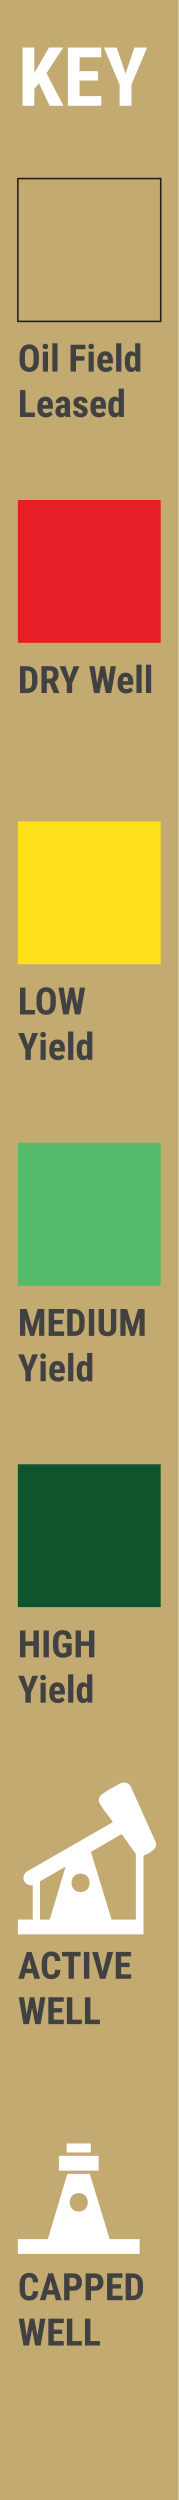
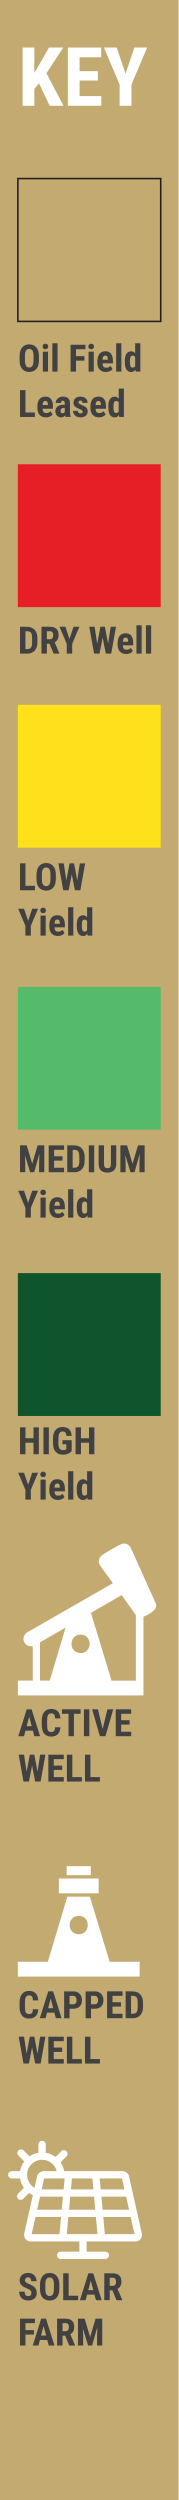
<svg xmlns="http://www.w3.org/2000/svg" id="Layer_1" version="1.1" viewBox="0 0 56.69 793.7">
  <defs>
    <style>
      .st0 {
        fill: #55bb6b;
      }

      .st1 {
        fill: #e61e25;
      }

      .st2 {
        fill: #fff;
      }

      .st3 {
        fill: none;
        stroke: #231f20;
        stroke-miterlimit: 10;
        stroke-width: .5px;
      }

      .st4 {
        fill: #0e542c;
      }

      .st5 {
        fill: #414142;
      }

      .st6 {
        fill: #c3aa71;
      }

      .st7 {
        fill: #fee01b;
      }
    </style>
  </defs>
  <rect class="st6" width="56.69" height="793.7" />
  <rect class="st3" x="5.67" y="56.69" width="45.35" height="45.35" />
-   <rect class="st1" x="5.67" y="158.74" width="45.35" height="45.35" />
-   <rect class="st7" x="5.67" y="260.79" width="45.35" height="45.35" />
-   <rect class="st0" x="5.67" y="362.83" width="45.35" height="45.35" />
-   <rect class="st4" x="5.67" y="464.88" width="45.35" height="45.35" />
-   <path class="st2" d="M49.45,584.9l-7.97-17.74c-.74-1.17-1.8-1.54-3.1-1.01-1.11.45-5.2,2.81-6.12,3.55-.67.55-1.01,1.41-.86,2.27.17.99,3.15,4.66,3.91,5.76.09.13.53.71.46.8l-26.83,15.4c-2.67,1.37-1.51,4.99,1.46,4.59v10.9h-4.72v4.7h39.87v-24.99s4.99-1.85,3.91-4.24ZM15.79,609.43h-3.09v-12.16l8.13-4.67-5.04,16.83ZM25.51,600.69c-3.74-.09-3.75-5.76,0-5.85,3.93-.09,3.92,5.94,0,5.85ZM35.42,609.43l-6.55-21.5,9.75-5.65,4.51,6.32v20.84h-7.7Z" />
-   <g>
-     <path class="st2" d="M34.82,710.87l-6.3-20.68h-7.14l-6.19,20.68H5.67v4.7h38.66v-4.7h-9.51ZM24.93,702.13c-3.74-.09-3.75-5.76,0-5.85,3.93-.09,3.92,5.94,0,5.85Z" />
-     <rect class="st2" x="18.69" y="684.43" width="12.63" height="4.7" />
-     <rect class="st2" x="21.16" y="680.51" width="7.67" height="2.86" />
-   </g>
+   <rect class="st1" x="5.67" y="147.4" width="45.35" height="45.35" />
+   <rect class="st7" x="5.67" y="223.78" width="45.35" height="45.35" />
+   <rect class="st0" x="5.67" y="313.31" width="45.35" height="45.35" />
+   <rect class="st4" x="5.67" y="404.19" width="45.35" height="45.35" />
+   <path class="st2" d="M49.45,509.04l-7.97-17.74c-.74-1.17-1.8-1.54-3.1-1.01-1.11.45-5.2,2.81-6.12,3.55-.67.55-1.01,1.41-.86,2.27.17.99,3.15,4.66,3.91,5.76.09.13.53.71.46.8l-26.83,15.4c-2.67,1.37-1.51,4.99,1.46,4.59v10.9h-4.72v4.7h39.87v-24.99s4.99-1.85,3.91-4.24ZM15.79,533.56h-3.09v-12.16l8.13-4.67-5.04,16.83ZM25.51,524.82c-3.74-.09-3.75-5.76,0-5.85,3.93-.09,3.92,5.94,0,5.85ZM35.42,533.56l-6.55-21.5,9.75-5.65,4.51,6.32v20.84h-7.7Z" />
  <g>
    <path class="st5" d="M12.35,113.05v1.42c0,.6-.07,1.13-.22,1.58s-.35.83-.62,1.13-.59.53-.97.68-.79.23-1.25.23-.87-.08-1.25-.23-.7-.38-.97-.68-.48-.68-.63-1.13-.22-.98-.22-1.58v-1.42c0-.62.07-1.16.22-1.62s.35-.85.63-1.16.6-.54.97-.7.79-.24,1.25-.24.87.08,1.25.24.7.39.97.7.48.7.63,1.16.22,1,.22,1.62ZM10.65,114.48v-1.44c0-.41-.03-.75-.09-1.04s-.15-.52-.26-.71-.26-.32-.43-.4-.36-.13-.59-.13-.42.04-.59.13-.31.22-.43.4-.2.42-.26.71-.08.63-.08,1.04v1.44c0,.39.03.72.09,1s.15.5.26.68.26.31.43.39.37.13.59.13.41-.04.58-.13.31-.21.42-.39.2-.4.26-.68.09-.61.09-1Z" />
    <path class="st5" d="M13.52,110c0-.25.08-.46.24-.63s.38-.25.66-.25.49.08.65.25.24.37.24.63-.08.46-.24.63-.38.25-.65.25-.5-.08-.66-.25-.24-.38-.24-.63ZM15.24,111.64v6.34h-1.65v-6.34h1.65Z" />
    <path class="st5" d="M18.27,108.98v9h-1.65v-9h1.65Z" />
    <path class="st5" d="M24.13,109.45v8.53h-1.72v-8.53h1.72ZM27.13,109.45v1.42h-3.43v-1.42h3.43ZM26.8,113.08v1.42h-3.11v-1.42h3.11Z" />
    <path class="st5" d="M28.05,110c0-.25.08-.46.24-.63s.38-.25.66-.25.49.08.65.25.24.37.24.63-.08.46-.24.63-.38.25-.65.25-.5-.08-.66-.25-.24-.38-.24-.63ZM29.77,111.64v6.34h-1.65v-6.34h1.65Z" />
    <path class="st5" d="M33.62,118.1c-.43,0-.82-.07-1.15-.2s-.62-.33-.85-.58-.41-.56-.53-.92-.18-.77-.18-1.23v-.52c0-.52.06-.97.18-1.36s.28-.72.5-.98.48-.46.79-.59.67-.2,1.07-.2.75.07,1.05.2.55.33.75.59.35.58.45.96.15.83.15,1.34v.75h-4.25v-1.15h2.64v-.15c0-.26-.03-.47-.08-.65s-.14-.3-.26-.39-.27-.13-.47-.13c-.16,0-.3.03-.42.1s-.2.17-.27.31-.12.32-.15.55-.05.49-.05.81v.52c0,.29.03.54.08.74s.13.36.23.48.22.21.37.26.31.08.5.08c.29,0,.55-.05.78-.16s.43-.25.59-.42l.66,1c-.11.15-.27.3-.47.45s-.44.27-.71.36-.6.14-.96.14Z" />
    <path class="st5" d="M38.53,108.98v9h-1.65v-9h1.65Z" />
    <path class="st5" d="M39.62,115.04v-.42c0-.52.04-.97.13-1.35s.22-.71.4-.97.39-.45.65-.58.55-.19.88-.19c.3,0,.57.08.79.23s.42.36.58.63.29.59.39.96.17.77.21,1.21v.61c-.05.41-.12.8-.21,1.16s-.22.67-.39.94-.36.47-.58.62-.49.23-.79.23c-.33,0-.63-.07-.88-.2s-.47-.33-.64-.59-.3-.58-.39-.96-.13-.82-.13-1.32ZM41.26,114.61v.42c0,.3.01.55.04.76s.08.39.15.52.16.23.27.3.25.1.42.1c.22,0,.4-.06.53-.17s.24-.27.31-.46.11-.42.11-.68v-1.11c0-.21-.03-.41-.08-.58s-.1-.32-.18-.44-.17-.21-.29-.28-.25-.1-.4-.1c-.16,0-.3.03-.42.1s-.21.17-.27.31-.12.32-.15.53-.05.48-.05.78ZM42.91,116.58v-7.6h1.65v9h-1.49s-.16-1.4-.16-1.4Z" />
    <path class="st5" d="M8.08,123.85v8.53h-1.72v-8.53h1.72ZM11.09,130.96v1.42h-3.54v-1.42h3.54Z" />
    <path class="st5" d="M14.58,132.5c-.43,0-.82-.07-1.15-.2s-.62-.33-.85-.58-.41-.56-.53-.92-.18-.77-.18-1.23v-.52c0-.52.06-.97.18-1.36s.28-.72.5-.98.48-.46.79-.59.67-.2,1.07-.2.75.07,1.05.2.55.33.75.59.35.58.45.96.15.83.15,1.34v.75h-4.25v-1.15h2.64v-.15c0-.26-.03-.47-.08-.65s-.14-.3-.26-.39-.27-.13-.47-.13c-.16,0-.3.03-.42.1s-.2.17-.27.31-.12.32-.15.55-.05.49-.05.81v.52c0,.29.03.54.08.74s.13.36.23.48.22.21.37.26.31.08.5.08c.29,0,.55-.05.78-.16s.43-.25.59-.42l.66,1c-.11.15-.27.3-.47.45s-.44.27-.71.36-.6.14-.96.14Z" />
    <path class="st5" d="M20.76,128.51v.98s-.6,0-.6,0c-.16,0-.29.03-.41.08s-.21.12-.29.21-.14.2-.17.32-.06.25-.06.39c0,.15.02.28.06.39s.11.19.19.24.19.08.3.08c.18,0,.34-.04.47-.11s.23-.16.3-.27.08-.2.06-.29l.38.64c-.05.14-.11.29-.19.45s-.18.3-.3.43-.27.24-.45.33-.39.13-.63.13c-.34,0-.65-.08-.93-.23s-.5-.38-.67-.66-.24-.62-.24-1c0-.32.05-.61.16-.87s.26-.48.47-.66.47-.32.79-.42.69-.15,1.11-.15h.65ZM20.56,130.92v-2.93c0-.19-.02-.34-.07-.46s-.11-.2-.2-.25-.19-.08-.32-.08c-.14,0-.26.03-.35.09s-.16.14-.21.25-.07.24-.07.39h-1.65c0-.27.05-.53.16-.78s.26-.46.47-.64.45-.33.74-.44.61-.16.96-.16c.42,0,.8.07,1.12.21s.59.37.78.68.29.71.29,1.2v2.82c0,.36.02.64.06.87s.09.41.17.57v.1h-1.65c-.07-.18-.13-.4-.17-.66s-.06-.53-.06-.8Z" />
    <path class="st5" d="M26.23,130.67c0-.11-.04-.21-.11-.29s-.19-.17-.35-.27-.37-.19-.64-.31c-.29-.12-.54-.24-.77-.36s-.41-.26-.57-.42-.27-.33-.35-.52-.12-.42-.12-.67c0-.27.05-.52.15-.75s.24-.43.43-.6.42-.31.69-.41.58-.15.92-.15c.48,0,.89.08,1.23.25s.6.4.79.69.28.64.28,1.04h-1.64c0-.14-.02-.27-.06-.38s-.11-.2-.21-.26-.22-.09-.38-.09c-.12,0-.22.03-.31.08s-.16.12-.22.2-.08.18-.08.3c0,.09.02.16.06.23s.1.13.18.19.19.13.33.2.31.14.51.23c.42.16.77.32,1.04.5s.47.39.61.63.2.54.2.89c0,.28-.05.54-.16.77s-.26.43-.47.6-.45.3-.73.39-.6.13-.95.13c-.51,0-.94-.1-1.29-.3s-.62-.46-.8-.78-.27-.65-.27-.99h1.56c0,.21.05.38.12.5s.17.2.3.25.26.07.42.07.28-.02.38-.06.17-.11.23-.19.08-.19.08-.31Z" />
    <path class="st5" d="M31.42,132.5c-.43,0-.82-.07-1.15-.2s-.62-.33-.85-.58-.41-.56-.53-.92-.18-.77-.18-1.23v-.52c0-.52.06-.97.18-1.36s.28-.72.5-.98.48-.46.79-.59.67-.2,1.07-.2.75.07,1.05.2.55.33.75.59.35.58.45.96.15.83.15,1.34v.75h-4.25v-1.15h2.64v-.15c0-.26-.03-.47-.08-.65s-.14-.3-.26-.39-.27-.13-.47-.13c-.16,0-.3.03-.42.1s-.2.17-.27.31-.12.32-.15.55-.05.49-.05.81v.52c0,.29.03.54.08.74s.13.36.23.48.22.21.37.26.31.08.5.08c.29,0,.55-.05.78-.16s.43-.25.59-.42l.66,1c-.11.15-.27.3-.47.45s-.44.27-.71.36-.6.14-.96.14Z" />
    <path class="st5" d="M34.39,129.44v-.42c0-.52.04-.97.13-1.35s.22-.71.4-.97.39-.45.65-.58.55-.19.88-.19c.3,0,.57.08.79.23s.42.36.58.63.29.59.39.96.17.77.21,1.21v.61c-.05.41-.12.8-.21,1.16s-.22.67-.39.94-.36.47-.58.62-.49.23-.79.23c-.33,0-.63-.07-.88-.2s-.47-.33-.64-.59-.3-.58-.39-.96-.13-.82-.13-1.32ZM36.03,129.01v.42c0,.3.01.55.04.76s.08.39.15.52.16.23.27.3.25.1.42.1c.22,0,.4-.06.53-.17s.24-.27.31-.46.11-.42.11-.68v-1.11c0-.21-.03-.41-.08-.58s-.1-.32-.18-.44-.17-.21-.29-.28-.25-.1-.4-.1c-.16,0-.3.03-.42.1s-.21.17-.27.31-.12.32-.15.53-.05.48-.05.78ZM37.68,130.98v-7.6h1.65v9h-1.49s-.16-1.4-.16-1.4Z" />
  </g>
  <g>
-     <path class="st5" d="M8.08,211.5v8.53h-1.72v-8.53h1.72ZM8.59,220.03h-1.51v-1.42h1.51c.41,0,.74-.07.97-.22s.39-.38.49-.7.14-.74.14-1.26v-1.33c0-.39-.03-.73-.08-1s-.14-.5-.26-.67-.28-.3-.49-.38-.46-.12-.76-.12h-1.56v-1.42h1.56c.49,0,.94.08,1.34.24s.75.39,1.04.7.51.68.67,1.13.23.96.23,1.54v1.32c0,.58-.08,1.09-.23,1.54s-.38.82-.67,1.13-.63.54-1.04.7-.86.24-1.37.24Z" />
-     <path class="st5" d="M13.15,211.5h2.74c.57,0,1.06.1,1.46.29s.71.48.93.87.32.86.32,1.42c0,.46-.06.85-.19,1.18s-.3.6-.53.81-.51.39-.83.52l-.52.31h-2.22v-1.42s1.54,0,1.54,0c.23,0,.43-.05.58-.16s.27-.25.35-.44.11-.41.11-.67c0-.27-.03-.5-.1-.69s-.18-.34-.32-.45-.34-.16-.57-.16h-1.02v7.11h-1.72v-8.53ZM17.02,220.03l-1.56-3.8h1.8s1.6,3.72,1.6,3.72v.08h-1.83Z" />
-     <path class="st5" d="M20.76,211.5l1.3,3.84,1.29-3.84h1.87l-2.3,5.43v3.1h-1.73v-3.1l-2.3-5.43h1.86Z" />
-     <path class="st5" d="M30.04,211.5l1.1,7.27-.19,1.26h-1.08l-1.53-8.53h1.69ZM30.51,218.75l1.37-7.25h.9l.27,1.12-1.46,7.41h-.98l-.09-1.28ZM33.3,211.5l1.38,7.29-.11,1.24h-.98l-1.46-7.42.28-1.11h.9ZM34.04,218.74l1.1-7.24h1.69l-1.52,8.53h-1.08l-.18-1.29Z" />
-     <path class="st5" d="M40.06,220.15c-.43,0-.82-.07-1.15-.2s-.62-.33-.85-.58-.41-.56-.53-.92-.18-.77-.18-1.23v-.52c0-.52.06-.97.18-1.36s.28-.72.5-.98.48-.46.79-.59.67-.2,1.07-.2.75.07,1.05.2.55.33.75.59.35.58.45.96.15.83.15,1.34v.75h-4.25v-1.15h2.64v-.15c0-.26-.03-.47-.08-.65s-.14-.3-.26-.39-.27-.13-.47-.13c-.16,0-.3.03-.42.1s-.2.17-.27.31-.12.32-.15.55-.05.49-.05.81v.52c0,.29.03.54.08.74s.13.36.23.48.22.21.37.26.31.08.5.08c.29,0,.55-.05.78-.16s.43-.25.59-.42l.66,1c-.11.15-.27.3-.47.45s-.44.27-.71.36-.6.14-.96.14Z" />
-     <path class="st5" d="M44.97,211.03v9h-1.65v-9h1.65Z" />
-     <path class="st5" d="M47.99,211.03v9h-1.65v-9h1.65Z" />
+     <path class="st5" d="M8.08,198.98v8.53h-1.72v-8.53h1.72ZM8.59,207.51h-1.51v-1.42h1.51c.41,0,.74-.07.97-.22s.39-.38.49-.7.14-.74.14-1.26v-1.33c0-.39-.03-.73-.08-1s-.14-.5-.26-.67-.28-.3-.49-.38-.46-.12-.76-.12h-1.56v-1.42h1.56c.49,0,.94.08,1.34.24s.75.39,1.04.7.51.68.67,1.13.23.96.23,1.54v1.32c0,.58-.08,1.09-.23,1.54s-.38.82-.67,1.13-.63.54-1.04.7-.86.24-1.37.24Z" />
+     <path class="st5" d="M13.15,198.98h2.74c.57,0,1.06.1,1.46.29s.71.48.93.87.32.86.32,1.42c0,.46-.06.85-.19,1.18s-.3.6-.53.81-.51.39-.83.52l-.52.31h-2.22v-1.42s1.54,0,1.54,0c.23,0,.43-.05.58-.16s.27-.25.35-.44.11-.41.11-.67c0-.27-.03-.5-.1-.69s-.18-.34-.32-.45-.34-.16-.57-.16h-1.02v7.11h-1.72v-8.53ZM17.02,207.51l-1.56-3.8h1.8s1.6,3.72,1.6,3.72v.08h-1.83Z" />
+     <path class="st5" d="M20.76,198.98l1.3,3.84,1.29-3.84h1.87l-2.3,5.43v3.1h-1.73v-3.1l-2.3-5.43h1.86Z" />
+     <path class="st5" d="M30.04,198.98l1.1,7.27-.19,1.26h-1.08l-1.53-8.53h1.69ZM30.51,206.23l1.37-7.25h.9l.27,1.12-1.46,7.41h-.98l-.09-1.28ZM33.3,198.98l1.38,7.29-.11,1.24h-.98l-1.46-7.42.28-1.11h.9ZM34.04,206.22l1.1-7.24h1.69l-1.52,8.53h-1.08l-.18-1.29Z" />
+     <path class="st5" d="M40.06,207.63c-.43,0-.82-.07-1.15-.2s-.62-.33-.85-.58-.41-.56-.53-.92-.18-.77-.18-1.23v-.52c0-.52.06-.97.18-1.36s.28-.72.5-.98.48-.46.79-.59.67-.2,1.07-.2.75.07,1.05.2.55.33.75.59.35.58.45.96.15.83.15,1.34v.75h-4.25v-1.15h2.64v-.15c0-.26-.03-.47-.08-.65s-.14-.3-.26-.39-.27-.13-.47-.13c-.16,0-.3.03-.42.1s-.2.17-.27.31-.12.32-.15.55-.05.49-.05.81v.52c0,.29.03.54.08.74s.13.36.23.48.22.21.37.26.31.08.5.08c.29,0,.55-.05.78-.16s.43-.25.59-.42l.66,1c-.11.15-.27.3-.47.45s-.44.27-.71.36-.6.14-.96.14Z" />
+     <path class="st5" d="M44.97,198.51v9h-1.65v-9h1.65Z" />
+     <path class="st5" d="M47.99,198.51v9h-1.65v-9h1.65Z" />
  </g>
  <g>
-     <path class="st5" d="M8.08,313.55v8.53h-1.72v-8.53h1.72ZM11.09,320.66v1.42h-3.54v-1.42h3.54Z" />
-     <path class="st5" d="M17.72,317.15v1.42c0,.6-.07,1.13-.22,1.58s-.35.83-.62,1.13-.59.53-.97.68-.79.23-1.25.23-.87-.08-1.25-.23-.7-.38-.97-.68-.48-.68-.63-1.13-.22-.98-.22-1.58v-1.42c0-.62.07-1.16.22-1.62s.35-.85.63-1.16.6-.54.97-.7.79-.24,1.25-.24.87.08,1.25.24.7.39.97.7.48.7.63,1.16.22,1,.22,1.62ZM16.02,318.57v-1.44c0-.41-.03-.75-.09-1.04s-.15-.52-.26-.71-.26-.32-.43-.4-.36-.13-.59-.13-.42.04-.59.13-.31.22-.43.4-.2.42-.26.71-.08.63-.08,1.04v1.44c0,.39.03.72.09,1s.15.5.26.68.26.31.43.39.37.13.59.13.41-.04.58-.13.31-.21.42-.39.2-.4.26-.68.09-.61.09-1Z" />
-     <path class="st5" d="M20.24,313.55l1.1,7.27-.19,1.26h-1.08l-1.53-8.53h1.69ZM20.71,320.8l1.37-7.25h.9l.27,1.12-1.46,7.41h-.98l-.09-1.28ZM23.5,313.55l1.38,7.29-.11,1.24h-.98l-1.46-7.42.28-1.11h.9ZM24.24,320.79l1.1-7.24h1.69l-1.52,8.53h-1.08l-.18-1.29Z" />
-     <path class="st5" d="M7.63,327.95l1.3,3.84,1.29-3.84h1.87l-2.3,5.43v3.1h-1.73v-3.1l-2.3-5.43h1.86Z" />
-     <path class="st5" d="M12.79,328.49c0-.25.08-.46.24-.63s.38-.25.66-.25.49.08.65.25.24.37.24.63-.08.46-.24.63-.38.25-.65.25-.5-.08-.66-.25-.24-.38-.24-.63ZM14.51,330.14v6.34h-1.65v-6.34h1.65Z" />
-     <path class="st5" d="M18.37,336.59c-.43,0-.82-.07-1.15-.2s-.62-.33-.85-.58-.41-.56-.53-.92-.18-.77-.18-1.23v-.52c0-.52.06-.97.18-1.36s.28-.72.5-.98.48-.46.79-.59.67-.2,1.07-.2.75.07,1.05.2.55.33.75.59.35.58.45.96.15.83.15,1.34v.75h-4.25v-1.15h2.64v-.15c0-.26-.03-.47-.08-.65s-.14-.3-.26-.39-.27-.13-.47-.13c-.16,0-.3.03-.42.1s-.2.17-.27.31-.12.32-.15.55-.05.49-.05.81v.52c0,.29.03.54.08.74s.13.36.23.48.22.21.37.26.31.08.5.08c.29,0,.55-.05.78-.16s.43-.25.59-.42l.66,1c-.11.15-.27.3-.47.45s-.44.27-.71.36-.6.14-.96.14Z" />
-     <path class="st5" d="M23.28,327.48v9h-1.65v-9h1.65Z" />
-     <path class="st5" d="M24.36,333.53v-.42c0-.52.04-.97.13-1.35s.22-.71.4-.97.39-.45.65-.58.55-.19.88-.19c.3,0,.57.08.79.23s.42.36.58.63.29.59.39.96.17.77.21,1.21v.61c-.05.41-.12.8-.21,1.16s-.22.67-.39.94-.36.47-.58.62-.49.23-.79.23c-.33,0-.63-.07-.88-.2s-.47-.33-.64-.59-.3-.58-.39-.96-.13-.82-.13-1.32ZM26,333.11v.42c0,.3.01.55.04.76s.08.39.15.52.16.23.27.3.25.1.42.1c.22,0,.4-.06.53-.17s.24-.27.31-.46.11-.42.11-.68v-1.11c0-.21-.03-.41-.08-.58s-.1-.32-.18-.44-.17-.21-.29-.28-.25-.1-.4-.1c-.16,0-.3.03-.42.1s-.21.17-.27.31-.12.32-.15.53-.05.48-.05.78ZM27.65,335.08v-7.6h1.65v9h-1.49s-.16-1.4-.16-1.4Z" />
+     <path class="st5" d="M8.08,274.1v8.53h-1.72v-8.53h1.72ZM11.09,281.22v1.42h-3.54v-1.42h3.54Z" />
+     <path class="st5" d="M17.72,277.71v1.42c0,.6-.07,1.13-.22,1.58s-.35.83-.62,1.13-.59.53-.97.68-.79.23-1.25.23-.87-.08-1.25-.23-.7-.38-.97-.68-.48-.68-.63-1.13-.22-.98-.22-1.58v-1.42c0-.62.07-1.16.22-1.62s.35-.85.63-1.16.6-.54.97-.7.79-.24,1.25-.24.87.08,1.25.24.7.39.97.7.48.7.63,1.16.22,1,.22,1.62ZM16.02,279.13v-1.44c0-.41-.03-.75-.09-1.04s-.15-.52-.26-.71-.26-.32-.43-.4-.36-.13-.59-.13-.42.04-.59.13-.31.22-.43.4-.2.42-.26.71-.08.63-.08,1.04v1.44c0,.39.03.72.09,1s.15.5.26.68.26.31.43.39.37.13.59.13.41-.04.58-.13.31-.21.42-.39.2-.4.26-.68.09-.61.09-1Z" />
+     <path class="st5" d="M20.24,274.1l1.1,7.27-.19,1.26h-1.08l-1.53-8.53h1.69ZM20.71,281.36l1.37-7.25h.9l.27,1.12-1.46,7.41h-.98l-.09-1.28ZM23.5,274.1l1.38,7.29-.11,1.24h-.98l-1.46-7.42.28-1.11h.9ZM24.24,281.35l1.1-7.24h1.69l-1.52,8.53h-1.08l-.18-1.29Z" />
+     <path class="st5" d="M7.63,288.5l1.3,3.84,1.29-3.84h1.87l-2.3,5.43v3.1h-1.73v-3.1l-2.3-5.43h1.86Z" />
+     <path class="st5" d="M12.79,289.05c0-.25.08-.46.24-.63s.38-.25.66-.25.49.08.65.25.24.37.24.63-.08.46-.24.63-.38.25-.65.25-.5-.08-.66-.25-.24-.38-.24-.63ZM14.51,290.69v6.34h-1.65v-6.34h1.65Z" />
+     <path class="st5" d="M18.37,297.15c-.43,0-.82-.07-1.15-.2s-.62-.33-.85-.58-.41-.56-.53-.92-.18-.77-.18-1.23v-.52c0-.52.06-.97.18-1.36s.28-.72.5-.98.48-.46.79-.59.67-.2,1.07-.2.75.07,1.05.2.55.33.75.59.35.58.45.96.15.83.15,1.34v.75h-4.25v-1.15h2.64v-.15c0-.26-.03-.47-.08-.65s-.14-.3-.26-.39-.27-.13-.47-.13c-.16,0-.3.03-.42.1s-.2.17-.27.31-.12.32-.15.55-.05.49-.05.81v.52c0,.29.03.54.08.74s.13.36.23.48.22.21.37.26.31.08.5.08c.29,0,.55-.05.78-.16s.43-.25.59-.42l.66,1c-.11.15-.27.3-.47.45s-.44.27-.71.36-.6.14-.96.14Z" />
+     <path class="st5" d="M23.28,288.03v9h-1.65v-9h1.65Z" />
+     <path class="st5" d="M24.36,294.09v-.42c0-.52.04-.97.13-1.35s.22-.71.4-.97.39-.45.65-.58.55-.19.88-.19c.3,0,.57.08.79.23s.42.36.58.63.29.59.39.96.17.77.21,1.21v.61c-.05.41-.12.8-.21,1.16s-.22.67-.39.94-.36.47-.58.62-.49.23-.79.23c-.33,0-.63-.07-.88-.2s-.47-.33-.64-.59-.3-.58-.39-.96-.13-.82-.13-1.32ZM26,293.67v.42c0,.3.01.55.04.76s.08.39.15.52.16.23.27.3.25.1.42.1c.22,0,.4-.06.53-.17s.24-.27.31-.46.11-.42.11-.68v-1.11c0-.21-.03-.41-.08-.58s-.1-.32-.18-.44-.17-.21-.29-.28-.25-.1-.4-.1c-.16,0-.3.03-.42.1s-.21.17-.27.31-.12.32-.15.53-.05.48-.05.78ZM27.65,295.63v-7.6h1.65v9h-1.49s-.16-1.4-.16-1.4Z" />
  </g>
  <g>
-     <path class="st5" d="M6.36,415.59h1.44l.22,5.62v2.91h-1.66v-8.53ZM6.97,415.59h1.51l1.74,5.84,1.73-5.84h1.33l-2.43,8.53h-1.28l-2.6-8.53ZM12.62,415.59h1.44v8.53h-1.65v-2.91l.21-5.62Z" />
-     <path class="st5" d="M17.18,415.59v8.53h-1.72v-8.53h1.72ZM20.34,415.59v1.42h-3.7v-1.42h3.7ZM19.85,419.05v1.38h-3.21v-1.38h3.21ZM20.35,422.71v1.42h-3.71v-1.42h3.71Z" />
-     <path class="st5" d="M23.07,415.59v8.53h-1.72v-8.53h1.72ZM23.58,424.12h-1.51v-1.42h1.51c.41,0,.74-.07.97-.22s.39-.38.49-.7.14-.74.14-1.26v-1.33c0-.39-.03-.73-.08-1s-.14-.5-.26-.67-.28-.3-.49-.38-.46-.12-.76-.12h-1.56v-1.42h1.56c.49,0,.94.08,1.34.24s.75.39,1.04.7.51.68.67,1.13.23.96.23,1.54v1.32c0,.58-.08,1.09-.23,1.54s-.38.82-.67,1.13-.63.54-1.04.7-.86.24-1.37.24Z" />
-     <path class="st5" d="M29.91,415.59v8.53h-1.71v-8.53h1.71Z" />
-     <path class="st5" d="M35.2,415.59h1.71v5.86c0,.66-.12,1.19-.36,1.6s-.57.71-.99.9-.9.28-1.45.28-1.03-.09-1.46-.28-.76-.49-.99-.9-.35-.95-.35-1.6v-5.86h1.71v5.86c0,.37.04.66.13.86s.21.33.37.41.36.11.6.11.44-.04.6-.11.28-.21.36-.41.13-.48.13-.86v-5.86Z" />
-     <path class="st5" d="M38.22,415.59h1.44l.22,5.62v2.91h-1.66v-8.53ZM38.83,415.59h1.51l1.74,5.84,1.73-5.84h1.33l-2.43,8.53h-1.28l-2.6-8.53ZM44.48,415.59h1.44v8.53h-1.65v-2.91l.21-5.62Z" />
-     <path class="st5" d="M7.63,429.99l1.3,3.84,1.29-3.84h1.87l-2.3,5.43v3.1h-1.73v-3.1l-2.3-5.43h1.86Z" />
-     <path class="st5" d="M12.79,430.54c0-.25.08-.46.24-.63s.38-.25.66-.25.49.08.65.25.24.37.24.63-.08.46-.24.63-.38.25-.65.25-.5-.08-.66-.25-.24-.38-.24-.63ZM14.51,432.18v6.34h-1.65v-6.34h1.65Z" />
-     <path class="st5" d="M18.37,438.64c-.43,0-.82-.07-1.15-.2s-.62-.33-.85-.58-.41-.56-.53-.92-.18-.77-.18-1.23v-.52c0-.52.06-.97.18-1.36s.28-.72.5-.98.48-.46.79-.59.67-.2,1.07-.2.75.07,1.05.2.55.33.75.59.35.58.45.96.15.83.15,1.34v.75h-4.25v-1.15h2.64v-.15c0-.26-.03-.47-.08-.65s-.14-.3-.26-.39-.27-.13-.47-.13c-.16,0-.3.03-.42.1s-.2.17-.27.31-.12.32-.15.55-.05.49-.05.81v.52c0,.29.03.54.08.74s.13.36.23.48.22.21.37.26.31.08.5.08c.29,0,.55-.05.78-.16s.43-.25.59-.42l.66,1c-.11.15-.27.3-.47.45s-.44.27-.71.36-.6.14-.96.14Z" />
-     <path class="st5" d="M23.28,429.52v9h-1.65v-9h1.65Z" />
-     <path class="st5" d="M24.36,435.58v-.42c0-.52.04-.97.13-1.35s.22-.71.4-.97.39-.45.65-.58.55-.19.88-.19c.3,0,.57.08.79.23s.42.36.58.63.29.59.39.96.17.77.21,1.21v.61c-.05.41-.12.8-.21,1.16s-.22.67-.39.94-.36.47-.58.62-.49.23-.79.23c-.33,0-.63-.07-.88-.2s-.47-.33-.64-.59-.3-.58-.39-.96-.13-.82-.13-1.32ZM26,435.15v.42c0,.3.01.55.04.76s.08.39.15.52.16.23.27.3.25.1.42.1c.22,0,.4-.06.53-.17s.24-.27.31-.46.11-.42.11-.68v-1.11c0-.21-.03-.41-.08-.58s-.1-.32-.18-.44-.17-.21-.29-.28-.25-.1-.4-.1c-.16,0-.3.03-.42.1s-.21.17-.27.31-.12.32-.15.53-.05.48-.05.78ZM27.65,437.12v-7.6h1.65v9h-1.49s-.16-1.4-.16-1.4Z" />
+     <path class="st5" d="M6.36,363.63h1.44l.22,5.62v2.91h-1.66v-8.53ZM6.97,363.63h1.51l1.74,5.84,1.73-5.84h1.33l-2.43,8.53h-1.28l-2.6-8.53ZM12.62,363.63h1.44v8.53h-1.65v-2.91l.21-5.62Z" />
+     <path class="st5" d="M17.18,363.63v8.53h-1.72v-8.53h1.72ZM20.34,363.63v1.42h-3.7v-1.42h3.7ZM19.85,367.09v1.38h-3.21v-1.38h3.21ZM20.35,370.74v1.42h-3.71v-1.42h3.71Z" />
+     <path class="st5" d="M23.07,363.63v8.53h-1.72v-8.53h1.72ZM23.58,372.16h-1.51v-1.42h1.51c.41,0,.74-.07.97-.22s.39-.38.49-.7.14-.74.14-1.26v-1.33c0-.39-.03-.73-.08-1s-.14-.5-.26-.67-.28-.3-.49-.38-.46-.12-.76-.12h-1.56v-1.42h1.56c.49,0,.94.08,1.34.24s.75.39,1.04.7.51.68.67,1.13.23.96.23,1.54v1.32c0,.58-.08,1.09-.23,1.54s-.38.82-.67,1.13-.63.54-1.04.7-.86.24-1.37.24Z" />
+     <path class="st5" d="M29.91,363.63v8.53h-1.71v-8.53h1.71Z" />
+     <path class="st5" d="M35.2,363.63h1.71v5.86c0,.66-.12,1.19-.36,1.6s-.57.71-.99.9-.9.28-1.45.28-1.03-.09-1.46-.28-.76-.49-.99-.9-.35-.95-.35-1.6v-5.86h1.71v5.86c0,.37.04.66.13.86s.21.33.37.41.36.11.6.11.44-.04.6-.11.28-.21.36-.41.13-.48.13-.86v-5.86Z" />
+     <path class="st5" d="M38.22,363.63h1.44l.22,5.62v2.91h-1.66v-8.53ZM38.83,363.63h1.51l1.74,5.84,1.73-5.84h1.33l-2.43,8.53h-1.28l-2.6-8.53ZM44.48,363.63h1.44v8.53h-1.65v-2.91l.21-5.62Z" />
+     <path class="st5" d="M7.63,378.03l1.3,3.84,1.29-3.84h1.87l-2.3,5.43v3.1h-1.73v-3.1l-2.3-5.43h1.86Z" />
+     <path class="st5" d="M12.79,378.57c0-.25.08-.46.24-.63s.38-.25.66-.25.49.08.65.25.24.37.24.63-.08.46-.24.63-.38.25-.65.25-.5-.08-.66-.25-.24-.38-.24-.63ZM14.51,380.22v6.34h-1.65v-6.34h1.65Z" />
+     <path class="st5" d="M18.37,386.68c-.43,0-.82-.07-1.15-.2s-.62-.33-.85-.58-.41-.56-.53-.92-.18-.77-.18-1.23v-.52c0-.52.06-.97.18-1.36s.28-.72.5-.98.48-.46.79-.59.67-.2,1.07-.2.75.07,1.05.2.55.33.75.59.35.58.45.96.15.83.15,1.34v.75h-4.25v-1.15h2.64v-.15c0-.26-.03-.47-.08-.65s-.14-.3-.26-.39-.27-.13-.47-.13c-.16,0-.3.03-.42.1s-.2.17-.27.31-.12.32-.15.55-.05.49-.05.81v.52c0,.29.03.54.08.74s.13.36.23.48.22.21.37.26.31.08.5.08c.29,0,.55-.05.78-.16s.43-.25.59-.42l.66,1c-.11.15-.27.3-.47.45s-.44.27-.71.36-.6.14-.96.14Z" />
+     <path class="st5" d="M23.28,377.56v9h-1.65v-9h1.65Z" />
+     <path class="st5" d="M24.36,383.61v-.42c0-.52.04-.97.13-1.35s.22-.71.4-.97.39-.45.65-.58.55-.19.88-.19c.3,0,.57.08.79.23s.42.36.58.63.29.59.39.96.17.77.21,1.21v.61c-.05.41-.12.8-.21,1.16s-.22.67-.39.94-.36.47-.58.62-.49.23-.79.23c-.33,0-.63-.07-.88-.2s-.47-.33-.64-.59-.3-.58-.39-.96-.13-.82-.13-1.32ZM26,383.19v.42c0,.3.01.55.04.76s.08.39.15.52.16.23.27.3.25.1.42.1c.22,0,.4-.06.53-.17s.24-.27.31-.46.11-.42.11-.68v-1.11c0-.21-.03-.41-.08-.58s-.1-.32-.18-.44-.17-.21-.29-.28-.25-.1-.4-.1c-.16,0-.3.03-.42.1s-.21.17-.27.31-.12.32-.15.53-.05.48-.05.78ZM27.65,385.16v-7.6h1.65v9h-1.49s-.16-1.4-.16-1.4Z" />
  </g>
  <g>
-     <path class="st5" d="M8.08,517.64v8.53h-1.72v-8.53h1.72ZM11.09,521.1v1.42h-3.5v-1.42h3.5ZM12.33,517.64v8.53h-1.7v-8.53h1.7Z" />
-     <path class="st5" d="M15.51,517.64v8.53h-1.71v-8.53h1.71Z" />
-     <path class="st5" d="M22.76,521.69v3.52c-.12.13-.3.28-.53.45s-.54.32-.91.45-.83.19-1.36.19c-.47,0-.9-.07-1.29-.22s-.71-.37-.99-.68-.49-.68-.63-1.14-.22-1-.22-1.62v-1.45c0-.62.07-1.16.21-1.61s.34-.84.61-1.15.58-.53.95-.68.79-.22,1.25-.22c.64,0,1.17.11,1.58.32s.72.53.94.96.34.94.38,1.55h-1.66c-.03-.36-.09-.64-.18-.84s-.22-.35-.38-.44-.38-.13-.64-.13c-.23,0-.42.04-.59.12s-.31.21-.42.39-.2.41-.25.69-.08.62-.08,1.03v1.46c0,.4.03.75.09,1.03s.16.52.28.7.28.31.47.39.41.12.67.12c.21,0,.37-.02.5-.06s.23-.09.3-.14.14-.09.19-.11v-1.57h-1.22v-1.29h2.94Z" />
-     <path class="st5" d="M25.71,517.64v8.53h-1.72v-8.53h1.72ZM28.72,521.1v1.42h-3.5v-1.42h3.5ZM29.96,517.64v8.53h-1.7v-8.53h1.7Z" />
-     <path class="st5" d="M7.63,532.04l1.3,3.84,1.29-3.84h1.87l-2.3,5.43v3.1h-1.73v-3.1l-2.3-5.43h1.86Z" />
-     <path class="st5" d="M12.79,532.58c0-.25.08-.46.24-.63s.38-.25.66-.25.49.08.65.25.24.37.24.63-.08.46-.24.63-.38.25-.65.25-.5-.08-.66-.25-.24-.38-.24-.63ZM14.51,534.23v6.34h-1.65v-6.34h1.65Z" />
-     <path class="st5" d="M18.37,540.69c-.43,0-.82-.07-1.15-.2s-.62-.33-.85-.58-.41-.56-.53-.92-.18-.77-.18-1.23v-.52c0-.52.06-.97.18-1.36s.28-.72.5-.98.48-.46.79-.59.67-.2,1.07-.2.75.07,1.05.2.55.33.75.59.35.58.45.96.15.83.15,1.34v.75h-4.25v-1.15h2.64v-.15c0-.26-.03-.47-.08-.65s-.14-.3-.26-.39-.27-.13-.47-.13c-.16,0-.3.03-.42.1s-.2.17-.27.31-.12.32-.15.55-.05.49-.05.81v.52c0,.29.03.54.08.74s.13.36.23.48.22.21.37.26.31.08.5.08c.29,0,.55-.05.78-.16s.43-.25.59-.42l.66,1c-.11.15-.27.3-.47.45s-.44.27-.71.36-.6.14-.96.14Z" />
-     <path class="st5" d="M23.28,531.57v9h-1.65v-9h1.65Z" />
-     <path class="st5" d="M24.36,537.62v-.42c0-.52.04-.97.13-1.35s.22-.71.4-.97.39-.45.65-.58.55-.19.88-.19c.3,0,.57.08.79.23s.42.36.58.63.29.59.39.96.17.77.21,1.21v.61c-.05.41-.12.8-.21,1.16s-.22.67-.39.94-.36.47-.58.62-.49.23-.79.23c-.33,0-.63-.07-.88-.2s-.47-.33-.64-.59-.3-.58-.39-.96-.13-.82-.13-1.32ZM26,537.2v.42c0,.3.01.55.04.76s.08.39.15.52.16.23.27.3.25.1.42.1c.22,0,.4-.06.53-.17s.24-.27.31-.46.11-.42.11-.68v-1.11c0-.21-.03-.41-.08-.58s-.1-.32-.18-.44-.17-.21-.29-.28-.25-.1-.4-.1c-.16,0-.3.03-.42.1s-.21.17-.27.31-.12.32-.15.53-.05.48-.05.78ZM27.65,539.17v-7.6h1.65v9h-1.49s-.16-1.4-.16-1.4Z" />
+     <path class="st5" d="M8.08,453.16v8.53h-1.72v-8.53h1.72ZM11.09,456.61v1.42h-3.5v-1.42h3.5ZM12.33,453.16v8.53h-1.7v-8.53h1.7Z" />
+     <path class="st5" d="M15.51,453.16v8.53h-1.71v-8.53h1.71Z" />
+     <path class="st5" d="M22.76,457.21v3.52c-.12.13-.3.28-.53.45s-.54.32-.91.45-.83.19-1.36.19c-.47,0-.9-.07-1.29-.22s-.71-.37-.99-.68-.49-.68-.63-1.14-.22-1-.22-1.62v-1.45c0-.62.07-1.16.21-1.61s.34-.84.61-1.15.58-.53.95-.68.79-.22,1.25-.22c.64,0,1.17.11,1.58.32s.72.53.94.96.34.94.38,1.55h-1.66c-.03-.36-.09-.64-.18-.84s-.22-.35-.38-.44-.38-.13-.64-.13c-.23,0-.42.04-.59.12s-.31.21-.42.39-.2.41-.25.69-.08.62-.08,1.03v1.46c0,.4.03.75.09,1.03s.16.52.28.7.28.31.47.39.41.12.67.12c.21,0,.37-.02.5-.06s.23-.09.3-.14.14-.09.19-.11v-1.57h-1.22v-1.29h2.94Z" />
+     <path class="st5" d="M25.71,453.16v8.53h-1.72v-8.53h1.72ZM28.72,456.61v1.42h-3.5v-1.42h3.5ZM29.96,453.16v8.53h-1.7v-8.53h1.7Z" />
+     <path class="st5" d="M7.63,467.56l1.3,3.84,1.29-3.84h1.87l-2.3,5.43v3.1h-1.73v-3.1l-2.3-5.43h1.86Z" />
+     <path class="st5" d="M12.79,468.1c0-.25.08-.46.24-.63s.38-.25.66-.25.49.08.65.25.24.37.24.63-.08.46-.24.63-.38.25-.65.25-.5-.08-.66-.25-.24-.38-.24-.63ZM14.51,469.75v6.34h-1.65v-6.34h1.65Z" />
+     <path class="st5" d="M18.37,476.2c-.43,0-.82-.07-1.15-.2s-.62-.33-.85-.58-.41-.56-.53-.92-.18-.77-.18-1.23v-.52c0-.52.06-.97.18-1.36s.28-.72.5-.98.48-.46.79-.59.67-.2,1.07-.2.75.07,1.05.2.55.33.75.59.35.58.45.96.15.83.15,1.34v.75h-4.25v-1.15h2.64v-.15c0-.26-.03-.47-.08-.65s-.14-.3-.26-.39-.27-.13-.47-.13c-.16,0-.3.03-.42.1s-.2.17-.27.31-.12.32-.15.55-.05.49-.05.81v.52c0,.29.03.54.08.74s.13.36.23.48.22.21.37.26.31.08.5.08c.29,0,.55-.05.78-.16s.43-.25.59-.42l.66,1c-.11.15-.27.3-.47.45s-.44.27-.71.36-.6.14-.96.14Z" />
+     <path class="st5" d="M23.28,467.09v9h-1.65v-9h1.65Z" />
+     <path class="st5" d="M24.36,473.14v-.42c0-.52.04-.97.13-1.35s.22-.71.4-.97.39-.45.65-.58.55-.19.88-.19c.3,0,.57.08.79.23s.42.36.58.63.29.59.39.96.17.77.21,1.21v.61c-.05.41-.12.8-.21,1.16s-.22.67-.39.94-.36.47-.58.62-.49.23-.79.23c-.33,0-.63-.07-.88-.2s-.47-.33-.64-.59-.3-.58-.39-.96-.13-.82-.13-1.32ZM26,472.72v.42c0,.3.01.55.04.76s.08.39.15.52.16.23.27.3.25.1.42.1c.22,0,.4-.06.53-.17s.24-.27.31-.46.11-.42.11-.68v-1.11c0-.21-.03-.41-.08-.58s-.1-.32-.18-.44-.17-.21-.29-.28-.25-.1-.4-.1c-.16,0-.3.03-.42.1s-.21.17-.27.31-.12.32-.15.53-.05.48-.05.78ZM27.65,474.69v-7.6h1.65v9h-1.49s-.16-1.4-.16-1.4Z" />
  </g>
  <g>
-     <path class="st5" d="M9.45,621.21l-1.83,7.01h-1.81l2.67-8.53h1.13l-.15,1.52ZM10.96,625.04v1.42h-3.85v-1.42h3.85ZM10.9,628.22l-1.85-7.01-.17-1.52h1.15l2.69,8.53h-1.82Z" />
-     <path class="st5" d="M17.47,625.38h1.71c-.02.64-.15,1.18-.39,1.62s-.57.77-1,1-.95.34-1.56.34c-.47,0-.89-.08-1.26-.24s-.68-.39-.94-.7-.45-.69-.58-1.15-.2-.98-.2-1.57v-1.45c0-.59.07-1.12.21-1.58s.34-.84.6-1.15.57-.54.94-.7.79-.24,1.25-.24c.62,0,1.14.12,1.56.35s.74.57.97,1.02.37,1,.41,1.64h-1.71c-.01-.41-.06-.73-.14-.96s-.21-.4-.38-.49-.41-.14-.71-.14c-.23,0-.42.04-.59.12s-.3.21-.4.38-.18.41-.23.69-.07.63-.07,1.04v1.46c0,.4.02.75.06,1.03s.11.51.21.69.22.31.38.39.37.12.62.12c.29,0,.52-.04.7-.13s.31-.24.4-.46.13-.54.15-.95Z" />
-     <path class="st5" d="M25.59,619.69v1.42h-5.91v-1.42h5.91ZM23.47,619.69v8.53h-1.71v-8.53h1.71Z" />
-     <path class="st5" d="M28.36,619.69v8.53h-1.71v-8.53h1.71Z" />
-     <path class="st5" d="M31.09,619.69l1.61,6.71.26,1.82h-1.25l-2.46-8.53h1.83ZM32.48,626.4l1.62-6.71h1.85l-2.47,8.53h-1.25l.25-1.82Z" />
-     <path class="st5" d="M38.47,619.69v8.53h-1.72v-8.53h1.72ZM41.63,619.69v1.42h-3.7v-1.42h3.7ZM41.15,623.14v1.38h-3.21v-1.38h3.21ZM41.65,626.8v1.42h-3.71v-1.42h3.71Z" />
-     <path class="st5" d="M7.63,634.09l1.1,7.27-.19,1.26h-1.08l-1.53-8.53h1.69ZM8.1,641.34l1.37-7.25h.9l.27,1.12-1.46,7.41h-.98l-.09-1.28ZM10.89,634.09l1.38,7.29-.11,1.24h-.98l-1.46-7.42.28-1.11h.9ZM11.63,641.33l1.1-7.24h1.69l-1.52,8.53h-1.08l-.18-1.29Z" />
-     <path class="st5" d="M17.07,634.09v8.53h-1.72v-8.53h1.72ZM20.24,634.09v1.42h-3.7v-1.42h3.7ZM19.75,637.54v1.38h-3.21v-1.38h3.21ZM20.25,641.2v1.42h-3.71v-1.42h3.71Z" />
-     <path class="st5" d="M22.96,634.09v8.53h-1.72v-8.53h1.72ZM25.98,641.2v1.42h-3.54v-1.42h3.54Z" />
-     <path class="st5" d="M28.7,634.09v8.53h-1.72v-8.53h1.72ZM31.72,641.2v1.42h-3.54v-1.42h3.54Z" />
+     <path class="st5" d="M9.45,544.21l-1.83,7.01h-1.81l2.67-8.53h1.13l-.15,1.52ZM10.96,548.03v1.42h-3.85v-1.42h3.85ZM10.9,551.21l-1.85-7.01-.17-1.52h1.15l2.69,8.53h-1.82Z" />
+     <path class="st5" d="M17.47,548.37h1.71c-.02.64-.15,1.18-.39,1.62s-.57.77-1,1-.95.34-1.56.34c-.47,0-.89-.08-1.26-.24s-.68-.39-.94-.7-.45-.69-.58-1.15-.2-.98-.2-1.57v-1.45c0-.59.07-1.12.21-1.58s.34-.84.6-1.15.57-.54.94-.7.79-.24,1.25-.24c.62,0,1.14.12,1.56.35s.74.57.97,1.02.37,1,.41,1.64h-1.71c-.01-.41-.06-.73-.14-.96s-.21-.4-.38-.49-.41-.14-.71-.14c-.23,0-.42.04-.59.12s-.3.21-.4.38-.18.41-.23.69-.07.63-.07,1.04v1.46c0,.4.02.75.06,1.03s.11.51.21.69.22.31.38.39.37.12.62.12c.29,0,.52-.04.7-.13s.31-.24.4-.46.13-.54.15-.95Z" />
+     <path class="st5" d="M25.59,542.68v1.42h-5.91v-1.42h5.91ZM23.47,542.68v8.53h-1.71v-8.53h1.71Z" />
+     <path class="st5" d="M28.36,542.68v8.53h-1.71v-8.53h1.71Z" />
+     <path class="st5" d="M31.09,542.68l1.61,6.71.26,1.82h-1.25l-2.46-8.53h1.83ZM32.48,549.39l1.62-6.71h1.85l-2.47,8.53h-1.25l.25-1.82Z" />
+     <path class="st5" d="M38.47,542.68v8.53h-1.72v-8.53h1.72ZM41.63,542.68v1.42h-3.7v-1.42h3.7ZM41.15,546.14v1.38h-3.21v-1.38h3.21ZM41.65,549.79v1.42h-3.71v-1.42h3.71Z" />
+     <path class="st5" d="M7.63,557.08l1.1,7.27-.19,1.26h-1.08l-1.53-8.53h1.69ZM8.1,564.33l1.37-7.25h.9l.27,1.12-1.46,7.41h-.98l-.09-1.28ZM10.89,557.08l1.38,7.29-.11,1.24h-.98l-1.46-7.42.28-1.11h.9ZM11.63,564.32l1.1-7.24h1.69l-1.52,8.53h-1.08l-.18-1.29Z" />
+     <path class="st5" d="M17.07,557.08v8.53h-1.72v-8.53h1.72ZM20.24,557.08v1.42h-3.7v-1.42h3.7ZM19.75,560.54v1.38h-3.21v-1.38h3.21ZM20.25,564.19v1.42h-3.71v-1.42h3.71Z" />
+     <path class="st5" d="M22.96,557.08v8.53h-1.72v-8.53h1.72ZM25.98,564.19v1.42h-3.54v-1.42h3.54Z" />
+     <path class="st5" d="M28.7,557.08v8.53h-1.72v-8.53h1.72ZM31.72,564.19v1.42h-3.54v-1.42h3.54Z" />
  </g>
  <g>
-     <path class="st5" d="M10.43,727.42h1.71c-.02.64-.15,1.18-.39,1.62s-.57.77-1,1-.95.34-1.56.34c-.47,0-.89-.08-1.26-.24s-.68-.39-.94-.7-.45-.69-.58-1.15-.2-.98-.2-1.57v-1.45c0-.59.07-1.12.21-1.58s.34-.84.6-1.15.57-.54.94-.7.79-.24,1.25-.24c.62,0,1.14.12,1.56.35s.74.57.97,1.02.37,1,.41,1.64h-1.71c-.01-.41-.06-.73-.14-.96s-.21-.4-.38-.49-.41-.14-.71-.14c-.23,0-.42.04-.59.12s-.3.21-.4.38-.18.41-.23.69-.07.63-.07,1.04v1.46c0,.4.02.75.06,1.03s.11.51.21.69.22.31.38.39.37.12.62.12c.29,0,.52-.04.7-.13s.31-.24.4-.46.13-.54.15-.95Z" />
-     <path class="st5" d="M16.29,723.26l-1.83,7.01h-1.81l2.67-8.53h1.13l-.15,1.52ZM17.8,727.08v1.42h-3.85v-1.42h3.85ZM17.73,730.27l-1.85-7.01-.17-1.52h1.15l2.69,8.53h-1.82Z" />
-     <path class="st5" d="M23.27,727.26h-1.75v-1.42h1.75c.25,0,.45-.05.6-.16s.26-.26.33-.45.11-.41.11-.65-.04-.48-.11-.69-.18-.39-.33-.52-.35-.2-.6-.2h-1.19v7.11h-1.72v-8.53h2.91c.57,0,1.07.12,1.48.36s.73.58.95,1,.33.91.33,1.46-.11,1.03-.33,1.43-.54.72-.95.94-.91.33-1.48.33Z" />
-     <path class="st5" d="M30.09,727.26h-1.75v-1.42h1.75c.25,0,.45-.05.6-.16s.26-.26.33-.45.11-.41.11-.65-.04-.48-.11-.69-.18-.39-.33-.52-.35-.2-.6-.2h-1.19v7.11h-1.72v-8.53h2.91c.57,0,1.07.12,1.48.36s.73.58.95,1,.33.91.33,1.46-.11,1.03-.33,1.43-.54.72-.95.94-.91.33-1.48.33Z" />
-     <path class="st5" d="M35.72,721.73v8.53h-1.72v-8.53h1.72ZM38.89,721.73v1.42h-3.7v-1.42h3.7ZM38.4,725.19v1.38h-3.21v-1.38h3.21ZM38.9,728.85v1.42h-3.71v-1.42h3.71Z" />
-     <path class="st5" d="M41.61,721.73v8.53h-1.72v-8.53h1.72ZM42.12,730.27h-1.51v-1.42h1.51c.41,0,.74-.07.97-.22s.39-.38.49-.7.14-.74.14-1.26v-1.33c0-.39-.03-.73-.08-1s-.14-.5-.26-.67-.28-.3-.49-.38-.46-.12-.76-.12h-1.56v-1.42h1.56c.49,0,.94.08,1.34.24s.75.39,1.04.7.51.68.67,1.13.23.96.23,1.54v1.32c0,.58-.08,1.09-.23,1.54s-.38.82-.67,1.13-.63.54-1.04.7-.86.24-1.37.24Z" />
-     <path class="st5" d="M7.63,736.13l1.1,7.27-.19,1.26h-1.08l-1.53-8.53h1.69ZM8.1,743.39l1.37-7.25h.9l.27,1.12-1.46,7.41h-.98l-.09-1.28ZM10.89,736.13l1.38,7.29-.11,1.24h-.98l-1.46-7.42.28-1.11h.9ZM11.63,743.38l1.1-7.24h1.69l-1.52,8.53h-1.08l-.18-1.29Z" />
-     <path class="st5" d="M17.07,736.13v8.53h-1.72v-8.53h1.72ZM20.24,736.13v1.42h-3.7v-1.42h3.7ZM19.75,739.59v1.38h-3.21v-1.38h3.21ZM20.25,743.25v1.42h-3.71v-1.42h3.71Z" />
-     <path class="st5" d="M22.96,736.13v8.53h-1.72v-8.53h1.72ZM25.98,743.25v1.42h-3.54v-1.42h3.54Z" />
-     <path class="st5" d="M28.7,736.13v8.53h-1.72v-8.53h1.72ZM31.72,743.25v1.42h-3.54v-1.42h3.54Z" />
+     <path class="st5" d="M9.97,728.02c0-.15-.01-.29-.04-.42s-.08-.24-.17-.35-.21-.21-.38-.32-.38-.21-.65-.33c-.32-.13-.62-.27-.92-.42s-.56-.33-.8-.52-.43-.43-.57-.71-.21-.59-.21-.96.07-.69.2-.98.32-.54.56-.75.53-.37.85-.48.69-.17,1.09-.17c.55,0,1.02.11,1.42.34s.71.54.93.93.33.85.33,1.36h-1.71c0-.24-.03-.46-.1-.64s-.18-.33-.33-.44-.34-.16-.57-.16c-.22,0-.4.04-.54.13s-.25.21-.32.36-.1.32-.1.51c0,.14.03.27.1.38s.16.21.28.3.26.17.43.25.35.16.55.24c.39.15.73.32,1.03.5s.54.38.74.61.35.48.45.76.15.6.15.96-.06.68-.18.97-.3.54-.54.75-.52.37-.85.48-.7.17-1.1.17-.77-.06-1.12-.17-.66-.28-.93-.51-.48-.52-.63-.87-.23-.77-.23-1.26h1.72c0,.26.03.48.08.66s.13.33.23.43.24.19.39.24.33.08.53.08c.23,0,.41-.04.54-.13s.23-.2.29-.35.09-.31.09-.49Z" />
+     <path class="st5" d="M18.83,725.34v1.42c0,.6-.07,1.13-.22,1.58s-.35.83-.62,1.13-.59.53-.97.68-.79.23-1.25.23-.87-.08-1.25-.23-.7-.38-.97-.68-.48-.68-.63-1.13-.22-.98-.22-1.58v-1.42c0-.62.07-1.16.22-1.62s.35-.85.63-1.16.6-.54.97-.7.79-.24,1.25-.24.87.08,1.25.24.7.39.97.7.48.7.63,1.16.22,1,.22,1.62ZM17.12,726.76v-1.44c0-.41-.03-.75-.09-1.04s-.15-.52-.26-.71-.26-.32-.43-.4-.36-.13-.59-.13-.42.04-.59.13-.31.22-.43.4-.2.42-.26.71-.08.63-.08,1.04v1.44c0,.39.03.72.09,1s.15.5.26.68.26.31.43.39.37.13.59.13.41-.04.58-.13.31-.21.42-.39.2-.4.26-.68.09-.61.09-1Z" />
+     <path class="st5" d="M21.79,721.73v8.53h-1.72v-8.53h1.72ZM24.81,728.85v1.42h-3.54v-1.42h3.54Z" />
+     <path class="st5" d="M29.02,723.26l-1.83,7.01h-1.81l2.67-8.53h1.13l-.15,1.52ZM30.53,727.08v1.42h-3.85v-1.42h3.85ZM30.47,730.27l-1.85-7.01-.17-1.52h1.15l2.69,8.53h-1.82Z" />
+     <path class="st5" d="M33.1,721.73h2.74c.57,0,1.06.1,1.46.29s.71.48.93.87.32.86.32,1.42c0,.46-.06.85-.19,1.18s-.3.6-.53.81-.51.39-.83.52l-.52.31h-2.22v-1.42s1.54,0,1.54,0c.23,0,.43-.05.58-.16s.27-.25.35-.44.11-.41.11-.67c0-.27-.03-.5-.1-.69s-.18-.34-.32-.45-.34-.16-.57-.16h-1.02v7.11h-1.72v-8.53ZM36.98,730.27l-1.56-3.8h1.8s1.6,3.72,1.6,3.72v.08h-1.83Z" />
+     <path class="st5" d="M8.08,736.13v8.53h-1.72v-8.53h1.72ZM11.08,736.13v1.42h-3.43v-1.42h3.43ZM10.75,739.76v1.42h-3.11v-1.42h3.11Z" />
+     <path class="st5" d="M14.04,737.66l-1.83,7.01h-1.81l2.67-8.53h1.13l-.15,1.52ZM15.55,741.48v1.42h-3.85v-1.42h3.85ZM15.48,744.67l-1.85-7.01-.17-1.52h1.15l2.69,8.53h-1.82Z" />
+     <path class="st5" d="M18.12,736.13h2.74c.57,0,1.06.1,1.46.29s.71.48.93.87.32.86.32,1.42c0,.46-.06.85-.19,1.18s-.3.6-.53.81-.51.39-.83.52l-.52.31h-2.22v-1.42s1.54,0,1.54,0c.23,0,.43-.05.58-.16s.27-.25.35-.44.11-.41.11-.67c0-.27-.03-.5-.1-.69s-.18-.34-.32-.45-.34-.16-.57-.16h-1.02v7.11h-1.72v-8.53ZM21.99,744.67l-1.56-3.8h1.8s1.6,3.72,1.6,3.72v.08h-1.83Z" />
+     <path class="st5" d="M24.75,736.13h1.44l.22,5.62v2.91h-1.66v-8.53ZM25.36,736.13h1.51l1.74,5.84,1.73-5.84h1.33l-2.43,8.53h-1.28l-2.6-8.53ZM31.02,736.13h1.44v8.53h-1.65v-2.91l.21-5.62Z" />
  </g>
  <g>
    <path class="st2" d="M10.89,15.1v18.48h-3.72V15.1h3.72ZM20.07,15.1l-5.99,9.18-3.67,4.57-.71-3.72,2.37-3.96,3.48-6.07h4.52ZM15.77,33.58l-4.04-8.49,2.73-2.41,5.69,10.91h-4.38Z" />
    <path class="st2" d="M25.27,15.1v18.48h-3.72V15.1h3.72ZM32.13,15.1v3.08h-8.01v-3.08h8.01ZM31.07,22.59v2.98h-6.96v-2.98h6.96ZM32.15,30.51v3.07h-8.04v-3.07h8.04Z" />
    <path class="st2" d="M37.05,15.1l2.82,8.33,2.79-8.33h4.05l-4.98,11.77v6.72h-3.75v-6.72l-4.98-11.77h4.04Z" />
  </g>
+   <g>
+     <path class="st2" d="M34.82,622.83l-6.3-20.68h-7.14l-6.19,20.68H5.67v4.7h38.66v-4.7h-9.51ZM24.93,614.09c-3.74-.09-3.75-5.76,0-5.85,3.93-.09,3.92,5.94,0,5.85Z" />
+     <rect class="st2" x="18.69" y="596.39" width="12.63" height="4.7" />
+     <rect class="st2" x="21.16" y="592.47" width="7.67" height="2.86" />
+   </g>
+   <g>
+     <path class="st5" d="M10.43,637.9h1.71c-.02.64-.15,1.18-.39,1.62s-.57.77-1,1-.95.34-1.56.34c-.47,0-.89-.08-1.26-.24s-.68-.39-.94-.7-.45-.69-.58-1.15-.2-.98-.2-1.57v-1.45c0-.59.07-1.12.21-1.58s.34-.84.6-1.15.57-.54.94-.7.79-.24,1.25-.24c.62,0,1.14.12,1.56.35s.74.57.97,1.02.37,1,.41,1.64h-1.71c-.01-.41-.06-.73-.14-.96s-.21-.4-.38-.49-.41-.14-.71-.14c-.23,0-.42.04-.59.12s-.3.21-.4.38-.18.41-.23.69-.07.63-.07,1.04v1.46c0,.4.02.75.06,1.03s.11.51.21.69.22.31.38.39.37.12.62.12c.29,0,.52-.04.7-.13s.31-.24.4-.46.13-.54.15-.95Z" />
+     <path class="st5" d="M16.29,633.73l-1.83,7.01h-1.81l2.67-8.53h1.13l-.15,1.52ZM17.8,637.56v1.42h-3.85v-1.42h3.85ZM17.73,640.74l-1.85-7.01-.17-1.52h1.15l2.69,8.53h-1.82Z" />
+     <path class="st5" d="M23.27,637.73h-1.75v-1.42h1.75c.25,0,.45-.05.6-.16s.26-.26.33-.45.11-.41.11-.65-.04-.48-.11-.69-.18-.39-.33-.52-.35-.2-.6-.2h-1.19v7.11h-1.72v-8.53h2.91c.57,0,1.07.12,1.48.36s.73.58.95,1,.33.91.33,1.46-.11,1.03-.33,1.43-.54.72-.95.94-.91.33-1.48.33Z" />
+     <path class="st5" d="M30.09,637.73h-1.75v-1.42h1.75c.25,0,.45-.05.6-.16s.26-.26.33-.45.11-.41.11-.65-.04-.48-.11-.69-.18-.39-.33-.52-.35-.2-.6-.2h-1.19v7.11h-1.72v-8.53h2.91c.57,0,1.07.12,1.48.36s.73.58.95,1,.33.91.33,1.46-.11,1.03-.33,1.43-.54.72-.95.94-.91.33-1.48.33Z" />
+     <path class="st5" d="M35.72,632.21v8.53h-1.72v-8.53h1.72ZM38.89,632.21v1.42h-3.7v-1.42h3.7ZM38.4,635.67v1.38h-3.21v-1.38h3.21ZM38.9,639.32v1.42h-3.71v-1.42h3.71Z" />
+     <path class="st5" d="M41.61,632.21v8.53h-1.72v-8.53h1.72ZM42.12,640.74h-1.51v-1.42h1.51c.41,0,.74-.07.97-.22s.39-.38.49-.7.14-.74.14-1.26v-1.33c0-.39-.03-.73-.08-1s-.14-.5-.26-.67-.28-.3-.49-.38-.46-.12-.76-.12h-1.56v-1.42h1.56c.49,0,.94.08,1.34.24s.75.39,1.04.7.51.68.67,1.13.23.96.23,1.54v1.32c0,.58-.08,1.09-.23,1.54s-.38.82-.67,1.13-.63.54-1.04.7-.86.24-1.37.24Z" />
+     <path class="st5" d="M7.63,646.61l1.1,7.27-.19,1.26h-1.08l-1.53-8.53h1.69ZM8.1,653.86l1.37-7.25h.9l.27,1.12-1.46,7.41h-.98l-.09-1.28ZM10.89,646.61l1.38,7.29-.11,1.24h-.98l-1.46-7.42.28-1.11h.9ZM11.63,653.85l1.1-7.24h1.69l-1.52,8.53h-1.08l-.18-1.29Z" />
+     <path class="st5" d="M17.07,646.61v8.53h-1.72v-8.53h1.72ZM20.24,646.61v1.42h-3.7v-1.42h3.7ZM19.75,650.06v1.38h-3.21v-1.38h3.21ZM20.25,653.72v1.42h-3.71v-1.42h3.71Z" />
+     <path class="st5" d="M22.96,646.61v8.53h-1.72v-8.53h1.72ZM25.98,653.72v1.42h-3.54v-1.42h3.54Z" />
+     <path class="st5" d="M28.7,646.61v8.53h-1.72v-8.53h1.72ZM31.72,653.72v1.42h-3.54v-1.42h3.54Z" />
+   </g>
+   <path class="st2" d="M45.03,709.09l-4.09-18.24c-.2-.9-1.11-1.55-2.16-1.55h-18.41c-.17-1.02-.55-1.97-1.13-2.82l1.88-1.88c.22-.22.34-.51.34-.82s-.12-.6-.34-.82c-.44-.44-1.2-.44-1.64,0l-1.84,1.84c-.92-.69-1.98-1.15-3.12-1.34v-2.65c0-.64-.52-1.16-1.16-1.16s-1.16.52-1.16,1.16v2.65c-1.01.17-1.98.56-2.83,1.14l-1.89-1.89c-.44-.44-1.2-.44-1.64,0-.22.22-.34.51-.34.82s.12.6.34.82l1.85,1.85c-.69.91-1.14,1.98-1.33,3.1h-2.63c-.64,0-1.16.52-1.16,1.16s.52,1.16,1.16,1.16h2.63c.18,1.07.6,2.09,1.23,2.97l-1.86,1.86c-.22.22-.34.51-.34.82,0,.31.12.6.34.82.44.44,1.21.44,1.64,0l1.86-1.86c.38.27.78.5,1.2.69l-2.73,12.17c-.14.63,0,1.27.39,1.76.39.49,1.01.78,1.68.78h15.43v3.23h-5.93c-.64,0-1.16.52-1.16,1.16s.52,1.16,1.16,1.16h14.17c.64,0,1.16-.52,1.16-1.16s-.52-1.16-1.16-1.16h-5.93v-3.23h15.44c.67,0,1.29-.28,1.68-.78.39-.48.53-1.12.39-1.76ZM42.71,709.3h-9.42l-.5-5.45h8.7l1.22,5.45ZM11.26,703.86h8.12l-.5,5.45h-8.84l1.22-5.45ZM13.38,685.68c2.21,0,4.11,1.54,4.63,3.62h-4.04c-1.05,0-1.96.65-2.16,1.55l-.84,3.74c-1.45-.84-2.37-2.41-2.37-4.13,0-2.64,2.14-4.78,4.78-4.78ZM22.52,695.08l.32-3.47h6.49l.32,3.47h-7.13ZM30.96,709.3h-9.76l.5-5.45h8.75l.5,5.45ZM31.97,695.08l-.32-3.47h7.09s.78,3.47.78,3.47h-7.54ZM21.92,701.54l.38-4.14h7.56l.38,4.14h-8.32ZM19.98,697.4l-.38,4.14h-7.82l.93-4.14h7.27ZM20.19,695.08h-6.96l.78-3.47h6.51l-.32,3.47ZM32.19,697.4h7.85l.93,4.14h-8.39l-.38-4.14Z" />
</svg>
